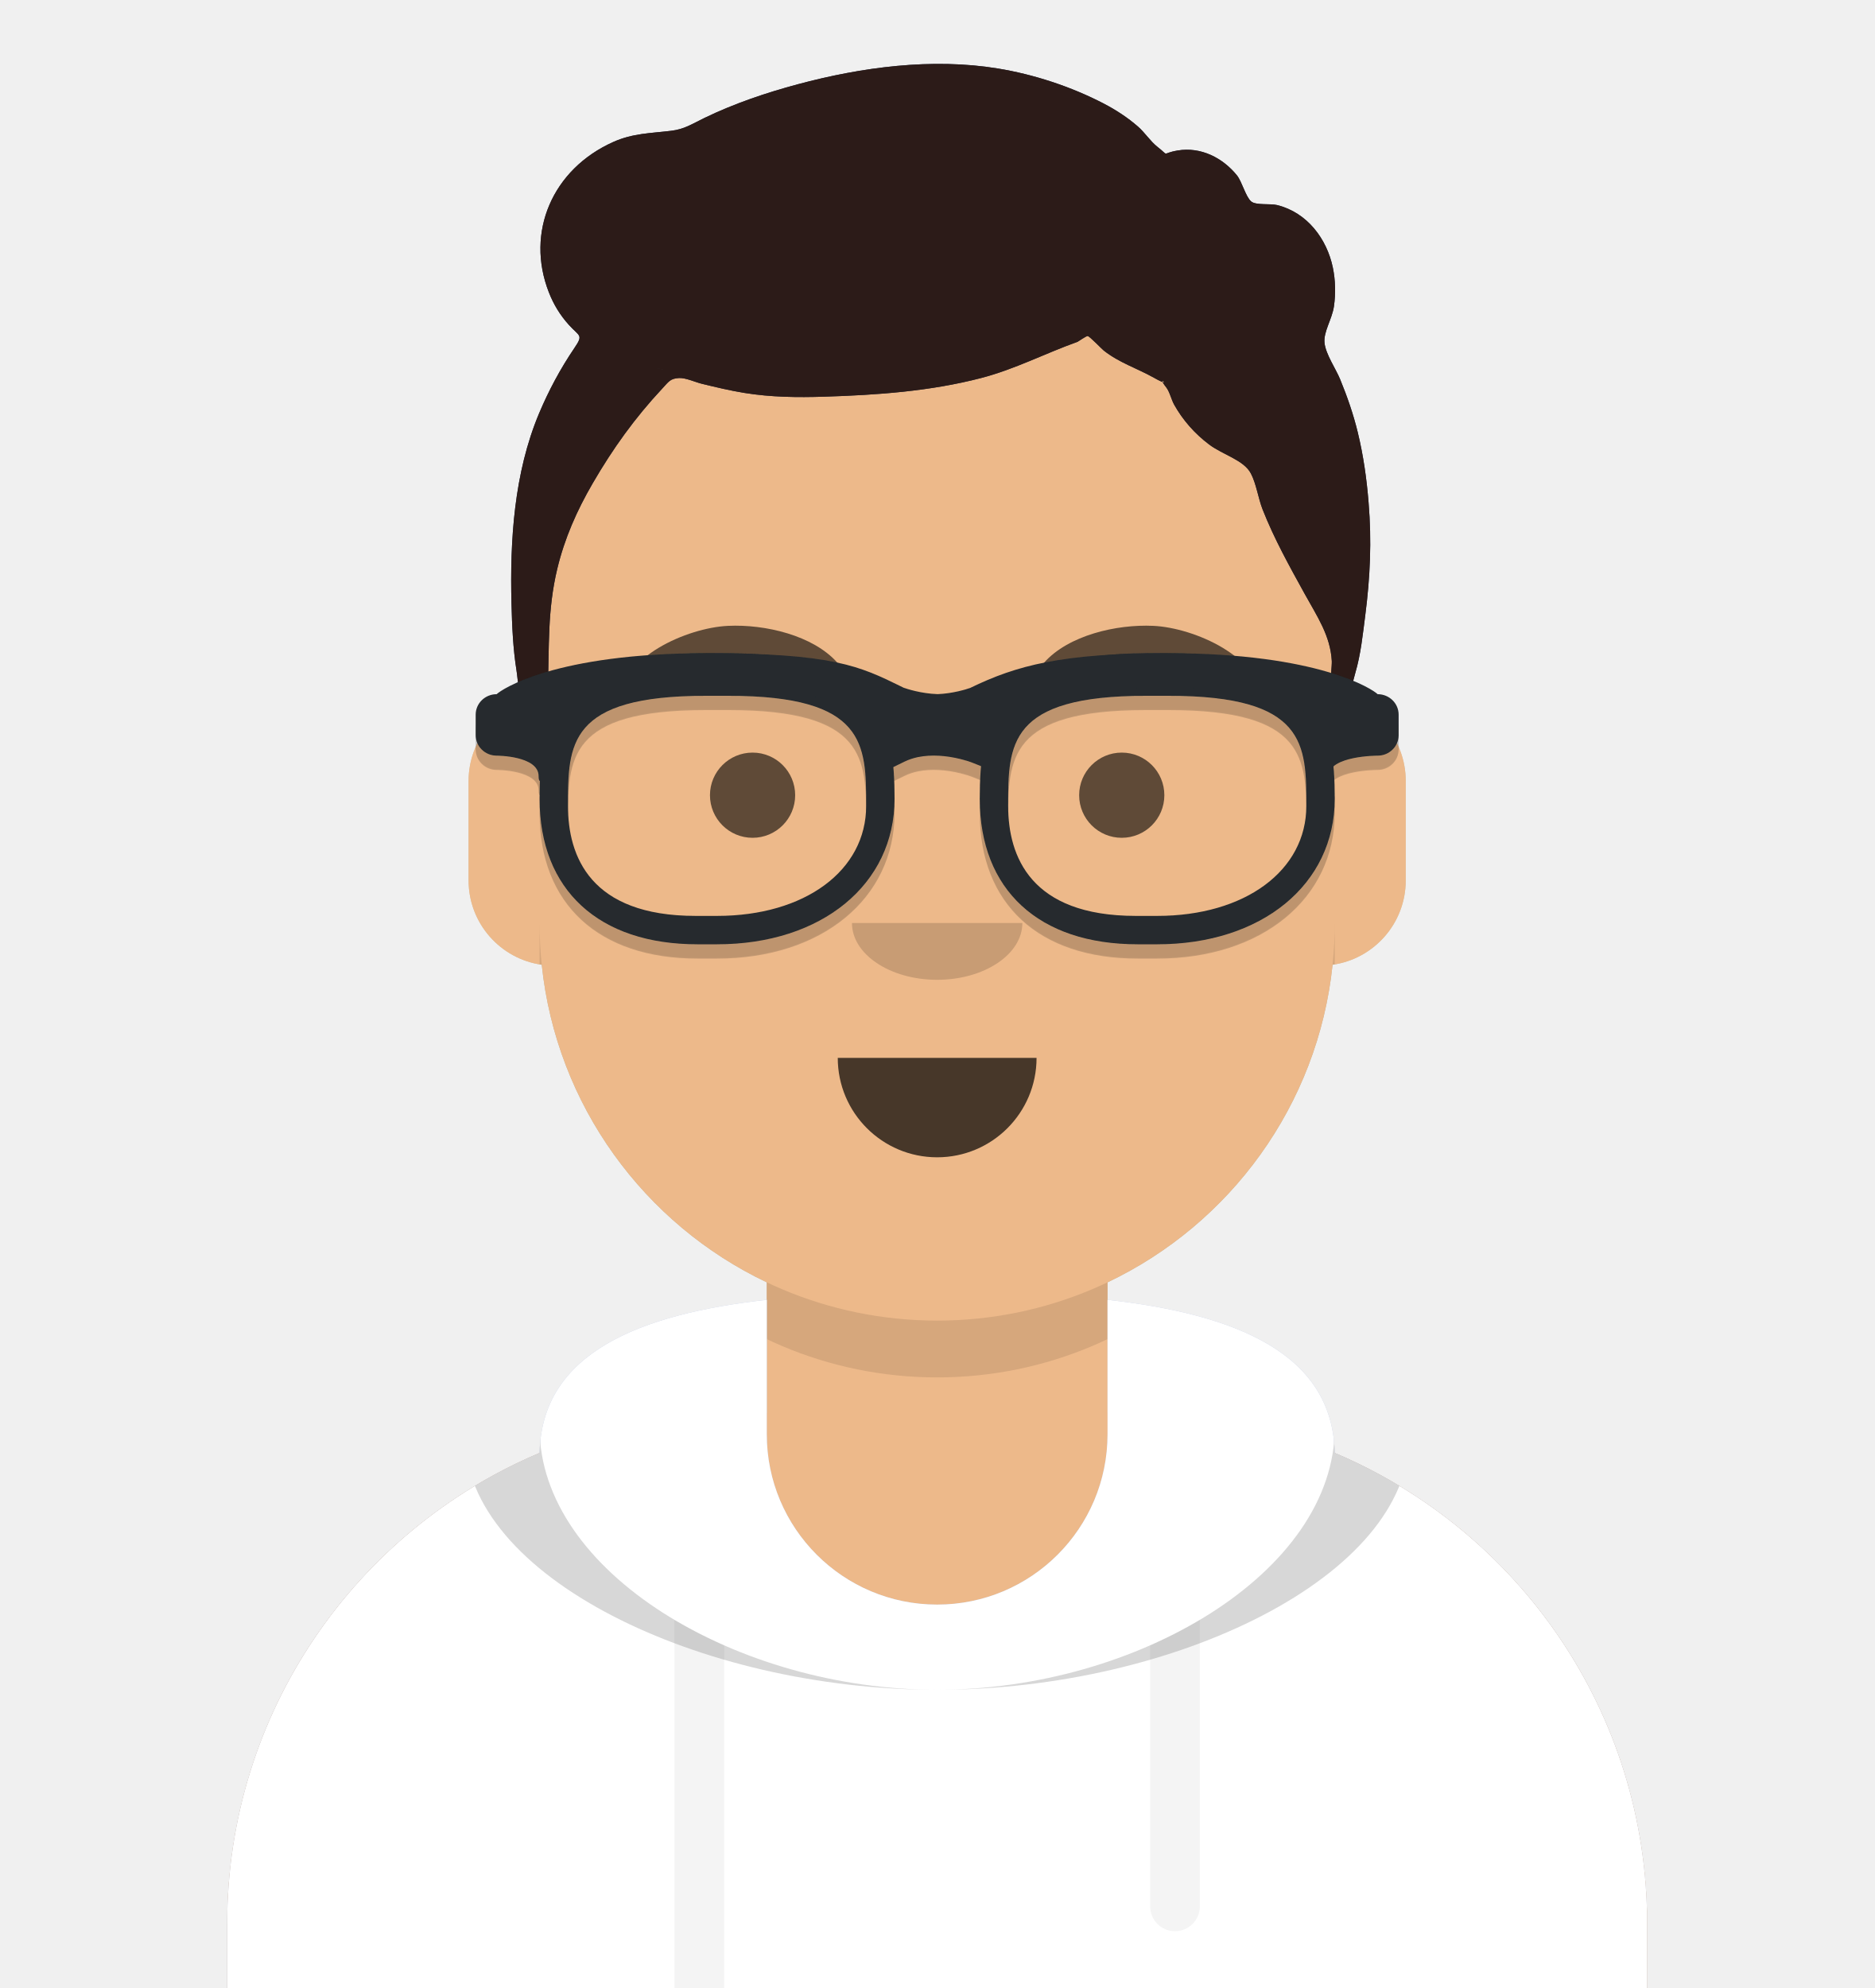
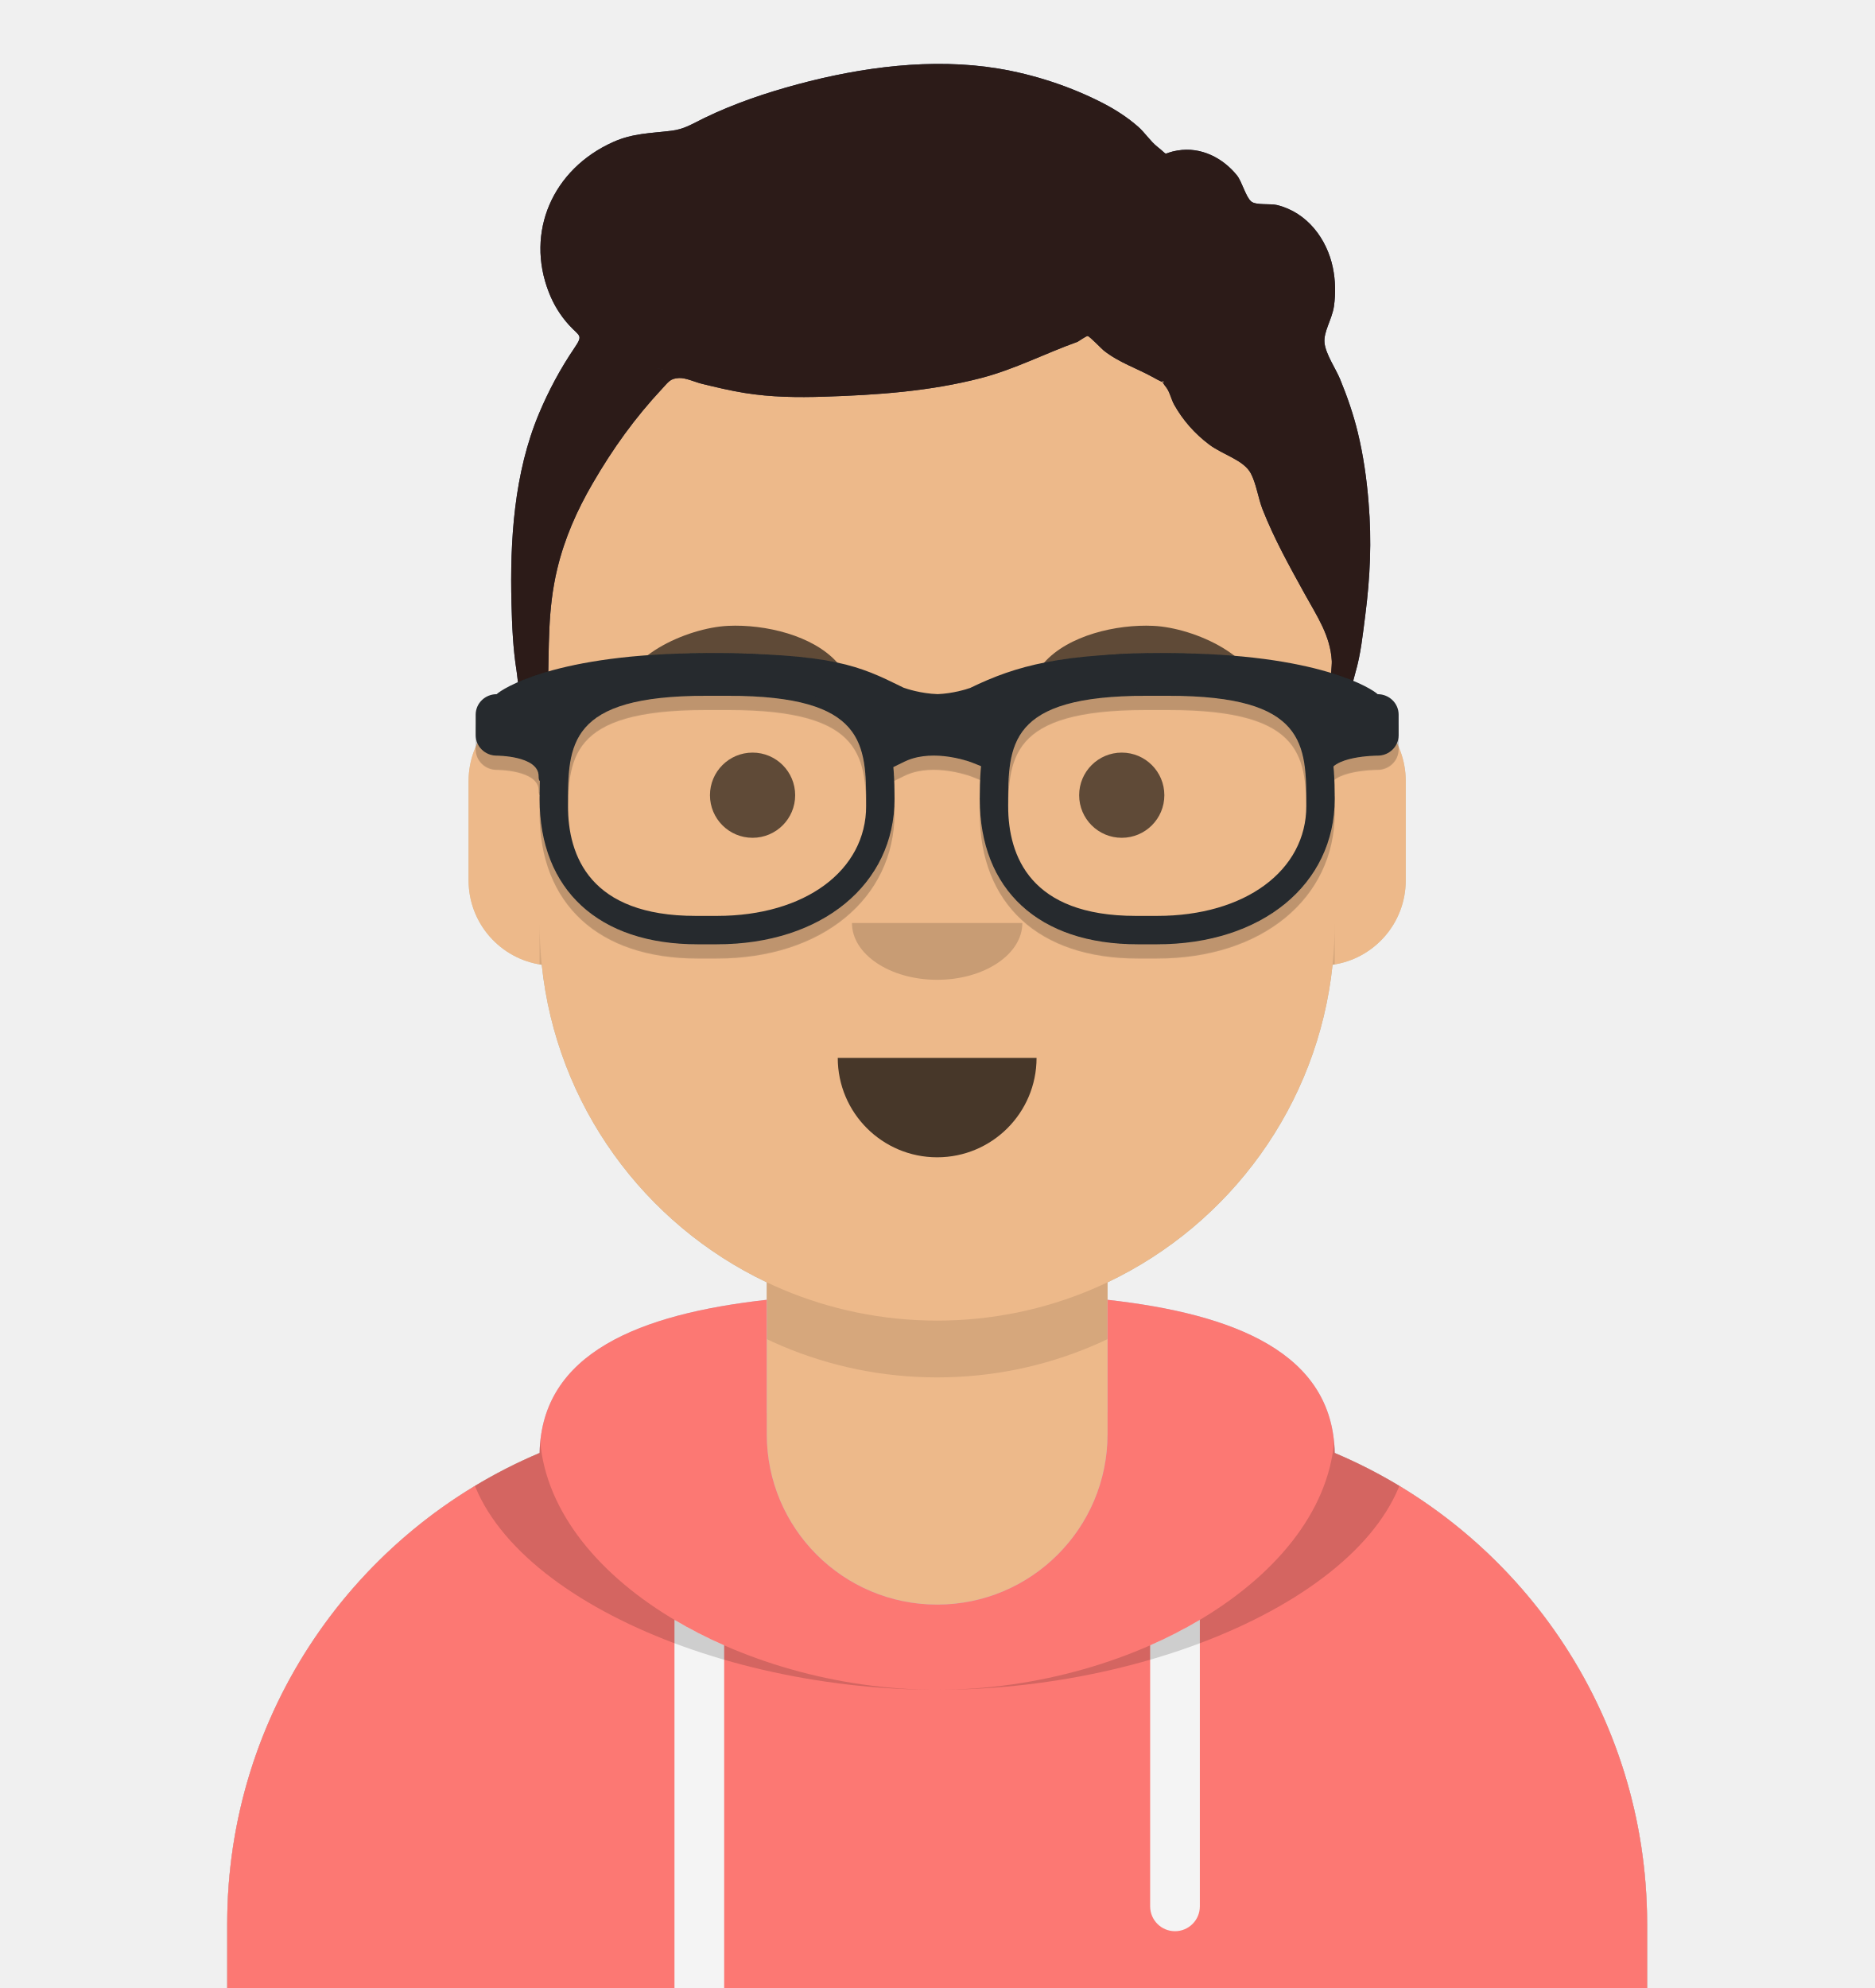
<svg xmlns="http://www.w3.org/2000/svg" xmlns:xlink="http://www.w3.org/1999/xlink" width="264px" height="280px" viewBox="0 0 264 280" version="1.1" data-reactroot="">
  <defs>
    <circle id="path-1" cx="120" cy="120" r="120" />
    <path d="M12,160 C12,226.274 65.726,280 132,280 C198.274,280 252,226.274 252,160 L264,160 L264,-1.42108547e-14 L-3.19744231e-14,-1.42108547e-14 L-3.19744231e-14,160 L12,160 Z" id="path-3" />
    <path d="M124,144.611 L124,163 L128,163 L128,163 C167.765,163 200,195.235 200,235 L200,244 L0,244 L0,235 C-4.86974701e-15,195.235 32.235,163 72,163 L72,163 L76,163 L76,144.611 C58.763,136.422 46.372,119.687 44.305,99.881 C38.48,99.058 34,94.052 34,88 L34,74 C34,68.054 38.325,63.118 44,62.166 L44,56 L44,56 C44,25.072 69.072,5.68137151e-15 100,0 L100,0 L100,0 C130.928,-5.68137151e-15 156,25.072 156,56 L156,62.166 C161.675,63.118 166,68.054 166,74 L166,88 C166,94.052 161.52,99.058 155.695,99.881 C153.628,119.687 141.237,136.422 124,144.611 Z" id="path-5" />
  </defs>
  <g id="Avataaar" stroke="none" stroke-width="1" fill="none" fill-rule="evenodd">
    <g transform="translate(-825, -1100)" id="Avataaar/Circle">
      <g transform="translate(825, 1100)">
        <g id="Mask" />
        <g id="Avataaar" stroke-width="1" fill-rule="evenodd" mask="url(#mask-4)">
          <g id="Body" transform="translate(32, 36)">
            <mask id="mask-6" fill="white">
              <use xlink:href="#path-5" />
            </mask>
            <use fill="#D0C6AC" xlink:href="#path-5" />
            <g id="Skin/👶🏽-03-Brown" mask="url(#mask-6)" fill="#EDB98A">
              <g transform="translate(0, 0)" id="Color">
                <rect x="0" y="0" width="264" height="280" />
              </g>
            </g>
            <path d="M156,79 L156,102 C156,132.928 130.928,158 100,158 C69.072,158 44,132.928 44,102 L44,79 L44,94 C44,124.928 69.072,150 100,150 C130.928,150 156,124.928 156,94 L156,79 Z" id="Neck-Shadow" fill-opacity="0.1" fill="#000000" mask="url(#mask-6)" />
          </g>
          <g id="Clothing/Hoodie" transform="translate(0, 170)">
            <defs>
              <path d="M108,13.071 C90.081,15.076 76.28,20.552 76.004,34.645 C50.146,45.568 32,71.165 32,100.999 L32,100.999 L32,110 L232,110 L232,100.999 C232,71.165 213.854,45.568 187.996,34.645 C187.72,20.552 173.919,15.076 156,13.071 L156,32 L156,32 C156,45.255 145.255,56 132,56 L132,56 C118.745,56 108,45.255 108,32 L108,13.071 Z" id="react-path-8548" />
            </defs>
            <mask id="react-mask-8549" fill="white">
              <use xlink:href="#react-path-8548" />
            </mask>
            <use id="Hoodie" fill="#B7C1DB" fill-rule="evenodd" xlink:href="#react-path-8548" />
-             <g id="Color/Palette/Gray-01" mask="url(#react-mask-8549)" fill-rule="evenodd" fill="#FFFFFF">
+             <g id="Color/Palette/Gray-01" mask="url(#react-mask-8549)" fill-rule="evenodd" fill="#FC7873">
              <rect id="🖍Color" x="0" y="0" width="264" height="110" />
            </g>
            <path d="M102,61.739 L102,110 L95,110 L95,58.15 C97.204,59.46 99.547,60.661 102,61.739 Z M169,58.15 L169,98.5 C169,100.433 167.433,102 165.5,102 C163.567,102 162,100.433 162,98.5 L162,61.739 C164.453,60.661 166.796,59.46 169,58.15 Z" id="Straps" fill="#F4F4F4" fill-rule="evenodd" mask="url(#react-mask-8549)" />
            <path d="M90.96,12.724 C75.909,15.571 65.5,21.243 65.5,32.308 C65.5,52.02 98.538,68 132,68 C165.462,68 198.5,52.02 198.5,32.308 C198.5,21.243 188.091,15.571 173.04,12.724 C182.125,16.074 188,21.706 188,31.077 C188,51.469 160.179,68 132,68 C103.821,68 76,51.469 76,31.077 C76,21.706 81.875,16.074 90.96,12.724 Z" id="Shadow" fill-opacity="0.16" fill="#000000" fill-rule="evenodd" mask="url(#react-mask-8549)" />
          </g>
          <g id="Face" transform="translate(76, 82)" fill="#000000">
            <g id="Mouth/Default" transform="translate(2, 52)" fill-opacity="0.7">
              <path d="M40,15 C40,22.732 46.268,29 54,29 L54,29 C61.732,29 68,22.732 68,15" id="Mouth" />
            </g>
            <g id="Nose/Default" transform="translate(28, 40)" fill-opacity="0.16">
              <path d="M16,8 C16,12.418 21.373,16 28,16 L28,16 C34.627,16 40,12.418 40,8" id="Nose" />
            </g>
            <g id="Eyes/Default-😀" transform="translate(0, 8)" fill-opacity="0.6">
              <circle id="Eye" cx="30" cy="22" r="6" />
              <circle id="Eye" cx="82" cy="22" r="6" />
            </g>
            <g id="Eyebrow/Natural/Default-Natural" fill-opacity="0.6">
              <path d="M26.039,6.21 C20.278,6.983 11.293,12.005 12.044,17.818 C12.069,18.008 12.357,18.067 12.481,17.908 C14.967,14.72 34.193,10.037 41.194,11.015 C41.835,11.104 42.258,10.443 41.821,10.03 C38.077,6.495 31.2,5.512 26.039,6.21" id="Eyebrow" transform="translate(27, 12) rotate(5) translate(-27, -12) " />
              <path d="M85.039,6.21 C79.278,6.983 70.293,12.005 71.044,17.818 C71.069,18.008 71.357,18.067 71.481,17.908 C73.967,14.72 93.193,10.037 100.194,11.015 C100.835,11.104 101.258,10.443 100.821,10.03 C97.077,6.495 90.2,5.512 85.039,6.21" id="Eyebrow" transform="translate(86, 12) scale(-1, 1) rotate(5) translate(-86, -12) " />
            </g>
          </g>
          <g id="Top" stroke-width="1" fill-rule="evenodd">
            <defs>
              <rect id="react-path-8554" x="0" y="0" width="264" height="280" />
              <path d="M94.252,52.022 C94.375,51.968 94.07,51.947 93.336,51.96 C94.228,51.958 94.533,51.979 94.252,52.022 M86.117,36.302 C86.115,36.282 86.134,36.453 86.117,36.302 M193.765,70.766 C193.501,67.449 193.033,64.152 192.247,60.911 C191.622,58.335 190.769,55.878 189.76,53.42 C189.151,51.935 187.728,49.896 187.56,48.294 C187.395,46.717 188.627,44.969 188.889,43.132 C189.144,41.345 189.101,39.465 188.734,37.694 C187.901,33.671 185.14,29.93 180.877,28.881 C179.925,28.647 177.913,28.936 177.241,28.382 C176.47,27.746 175.933,25.581 175.235,24.712 C173.244,22.236 170.14,20.642 166.866,21.198 C164.455,21.607 165.839,22.105 164.032,20.686 C163.027,19.898 162.276,18.693 161.3,17.839 C159.833,16.556 158.15,15.458 156.408,14.557 C151.851,12.199 146.654,10.485 141.564,9.649 C132.279,8.125 122.369,9.454 113.369,11.869 C108.89,13.07 104.382,14.595 100.222,16.612 C98.439,17.476 97.409,18.194 95.549,18.42 C92.621,18.777 90.14,18.759 87.366,20.001 C78.83,23.823 74.985,32.69 78.307,41.175 C78.975,42.882 79.88,44.38 81.127,45.759 C82.647,47.439 83.198,47.109 81.888,49.041 C79.929,51.931 78.278,55.013 76.933,58.213 C73.404,66.615 72.814,76.077 73.044,85.037 C73.124,88.174 73.259,91.35 73.753,94.456 C73.967,95.801 74.027,98.329 75.035,99.327 C75.547,99.833 76.276,100.115 77.004,99.914 C78.713,99.44 78.125,98.179 78.165,97.008 C78.365,91.124 78.095,85.919 79.494,80.106 C80.528,75.812 82.25,71.911 84.483,68.071 C87.321,63.187 90.386,58.898 94.29,54.716 C95.207,53.732 95.408,53.315 96.639,53.244 C97.571,53.19 98.934,53.828 99.84,54.049 C101.838,54.536 103.839,55.017 105.873,55.345 C109.613,55.948 113.317,55.989 117.09,55.87 C124.516,55.638 131.975,55.117 139.175,53.247 C143.957,52.005 148.197,49.776 152.777,48.142 C152.859,48.113 154.007,47.295 154.208,47.328 C154.489,47.375 156.185,49.154 156.471,49.378 C158.697,51.124 161.138,51.857 163.541,53.208 C166.505,54.875 163.635,52.49 165.269,54.567 C165.746,55.172 165.99,56.293 166.372,56.978 C167.588,59.161 169.28,61.08 171.303,62.602 C173.258,64.073 176.196,64.783 177.193,66.697 C177.962,68.174 178.221,70.181 178.841,71.758 C180.469,75.893 182.618,79.749 184.767,83.644 C186.499,86.783 188.392,89.525 188.585,93.112 C188.652,94.36 187.464,101.849 190.358,99.572 C190.787,99.234 191.711,95.416 191.901,94.768 C192.673,92.135 192.947,89.387 193.296,86.682 C193.99,81.302 194.219,76.184 193.765,70.766" id="react-path-8553" />
              <filter x="-0.8%" y="-2.0%" width="101.5%" height="108.0%" filterUnits="objectBoundingBox" id="react-filter-8550">
                <feOffset dx="0" dy="2" in="SourceAlpha" result="shadowOffsetOuter1" />
                <feColorMatrix values="0 0 0 0 0   0 0 0 0 0   0 0 0 0 0  0 0 0 0.16 0" type="matrix" in="shadowOffsetOuter1" result="shadowMatrixOuter1" />
                <feMerge>
                  <feMergeNode in="shadowMatrixOuter1" />
                  <feMergeNode in="SourceGraphic" />
                </feMerge>
              </filter>
            </defs>
            <mask id="react-mask-8552" fill="white">
              <use xlink:href="#react-path-8554" />
            </mask>
            <g id="Mask" />
            <g id="Top/Short-Hair/Short-Curly" mask="url(#react-mask-8552)">
              <g transform="translate(-1, 0)">
                <mask id="react-mask-8551" fill="white">
                  <use xlink:href="#react-path-8553" />
                </mask>
                <use id="Short-Hair" stroke="none" fill="#28354B" fill-rule="evenodd" xlink:href="#react-path-8553" />
                <g id="Skin/👶🏽-03-Brown" mask="url(#react-mask-8551)" fill="#2C1B18">
                  <g transform="translate(0, 0) " id="Color">
                    <rect x="0" y="0" width="264" height="280" />
                  </g>
                </g>
                <g id="Top/_Resources/Prescription-02" fill="none" transform="translate(62, 85)" stroke-width="1">
                  <defs>
                    <filter x="-0.8%" y="-2.4%" width="101.5%" height="109.8%" filterUnits="objectBoundingBox" id="react-filter-8555">
                      <feOffset dx="0" dy="2" in="SourceAlpha" result="shadowOffsetOuter1" />
                      <feColorMatrix values="0 0 0 0 0   0 0 0 0 0   0 0 0 0 0  0 0 0 0.2 0" type="matrix" in="shadowOffsetOuter1" result="shadowMatrixOuter1" />
                      <feMerge>
                        <feMergeNode in="shadowMatrixOuter1" />
                        <feMergeNode in="SourceGraphic" />
                      </feMerge>
                    </filter>
                  </defs>
                  <g id="Wayfarers" filter="url(#react-filter-8555)" transform="translate(6, 7)" fill="#252C2F">
                    <path d="M34,41 L31.242,41 C17.315,41 9,33.336 9,20.5 C9,10.127 10.817,0 32.53,0 L35.47,0 C57.183,0 59,10.127 59,20.5 C59,32.569 48.721,41 34,41 Z M32.385,6 C13,6 13,12.841 13,21.502 C13,28.572 16.116,37 30.971,37 L34,37 C46.365,37 55,30.627 55,21.502 C55,12.841 55,6 35.615,6 L32.385,6 Z" id="Left" fill-rule="nonzero" />
                    <path d="M96,41 L93.242,41 C79.315,41 71,33.336 71,20.5 C71,10.127 72.817,0 94.53,0 L97.47,0 C119.183,0 121,10.127 121,20.5 C121,32.569 110.721,41 96,41 Z M94.385,6 C75,6 75,12.841 75,21.502 C75,28.572 78.119,37 92.971,37 L96,37 C108.365,37 117,30.627 117,21.502 C117,12.841 117,6 97.615,6 L94.385,6 Z" id="Right" fill-rule="nonzero" />
                    <path d="M2.955,5.772 C3.646,5.096 11.21,0 32.5,0 C50.351,0 54.13,1.853 59.85,4.652 L60.269,4.859 C60.667,4.999 62.7,5.69 65.079,5.766 C67.246,5.673 69.1,5.085 69.642,4.897 C76.17,1.722 82.561,0 97.5,0 C118.79,0 126.354,5.096 127.045,5.772 C128.679,5.772 130,7.062 130,8.657 L130,11.543 C130,13.139 128.679,14.429 127.045,14.429 C127.045,14.429 120.144,14.429 120.144,17.315 C120.144,20.2 118.182,13.139 118.182,11.543 L118.182,8.732 C114.579,7.353 108.128,4.786 97.5,4.786 C85.658,4.786 79.761,6.886 74.702,8.971 L74.759,9.108 L74.756,11.094 L72.539,16.444 L69.8,15.361 C69.556,15.264 69.028,15.09 68.296,14.91 C66.256,14.407 64.159,14.254 62.304,14.634 C61.624,14.774 60.992,14.984 60.413,15.267 L57.77,16.558 L55.127,11.396 L55.244,9.102 L55.325,8.907 C50.962,6.874 46.939,4.786 32.5,4.786 C21.872,4.786 15.422,7.352 11.818,8.731 L11.818,11.543 C11.818,13.139 8.864,20.2 8.864,17.315 C8.864,14.429 2.955,14.429 2.955,14.429 C1.324,14.429 0,13.139 0,11.543 L0,8.657 C0,7.062 1.324,5.772 2.955,5.772 Z" id="Stuff" fill-rule="nonzero" />
                  </g>
                </g>
              </g>
            </g>
          </g>
        </g>
      </g>
    </g>
  </g>
</svg>
